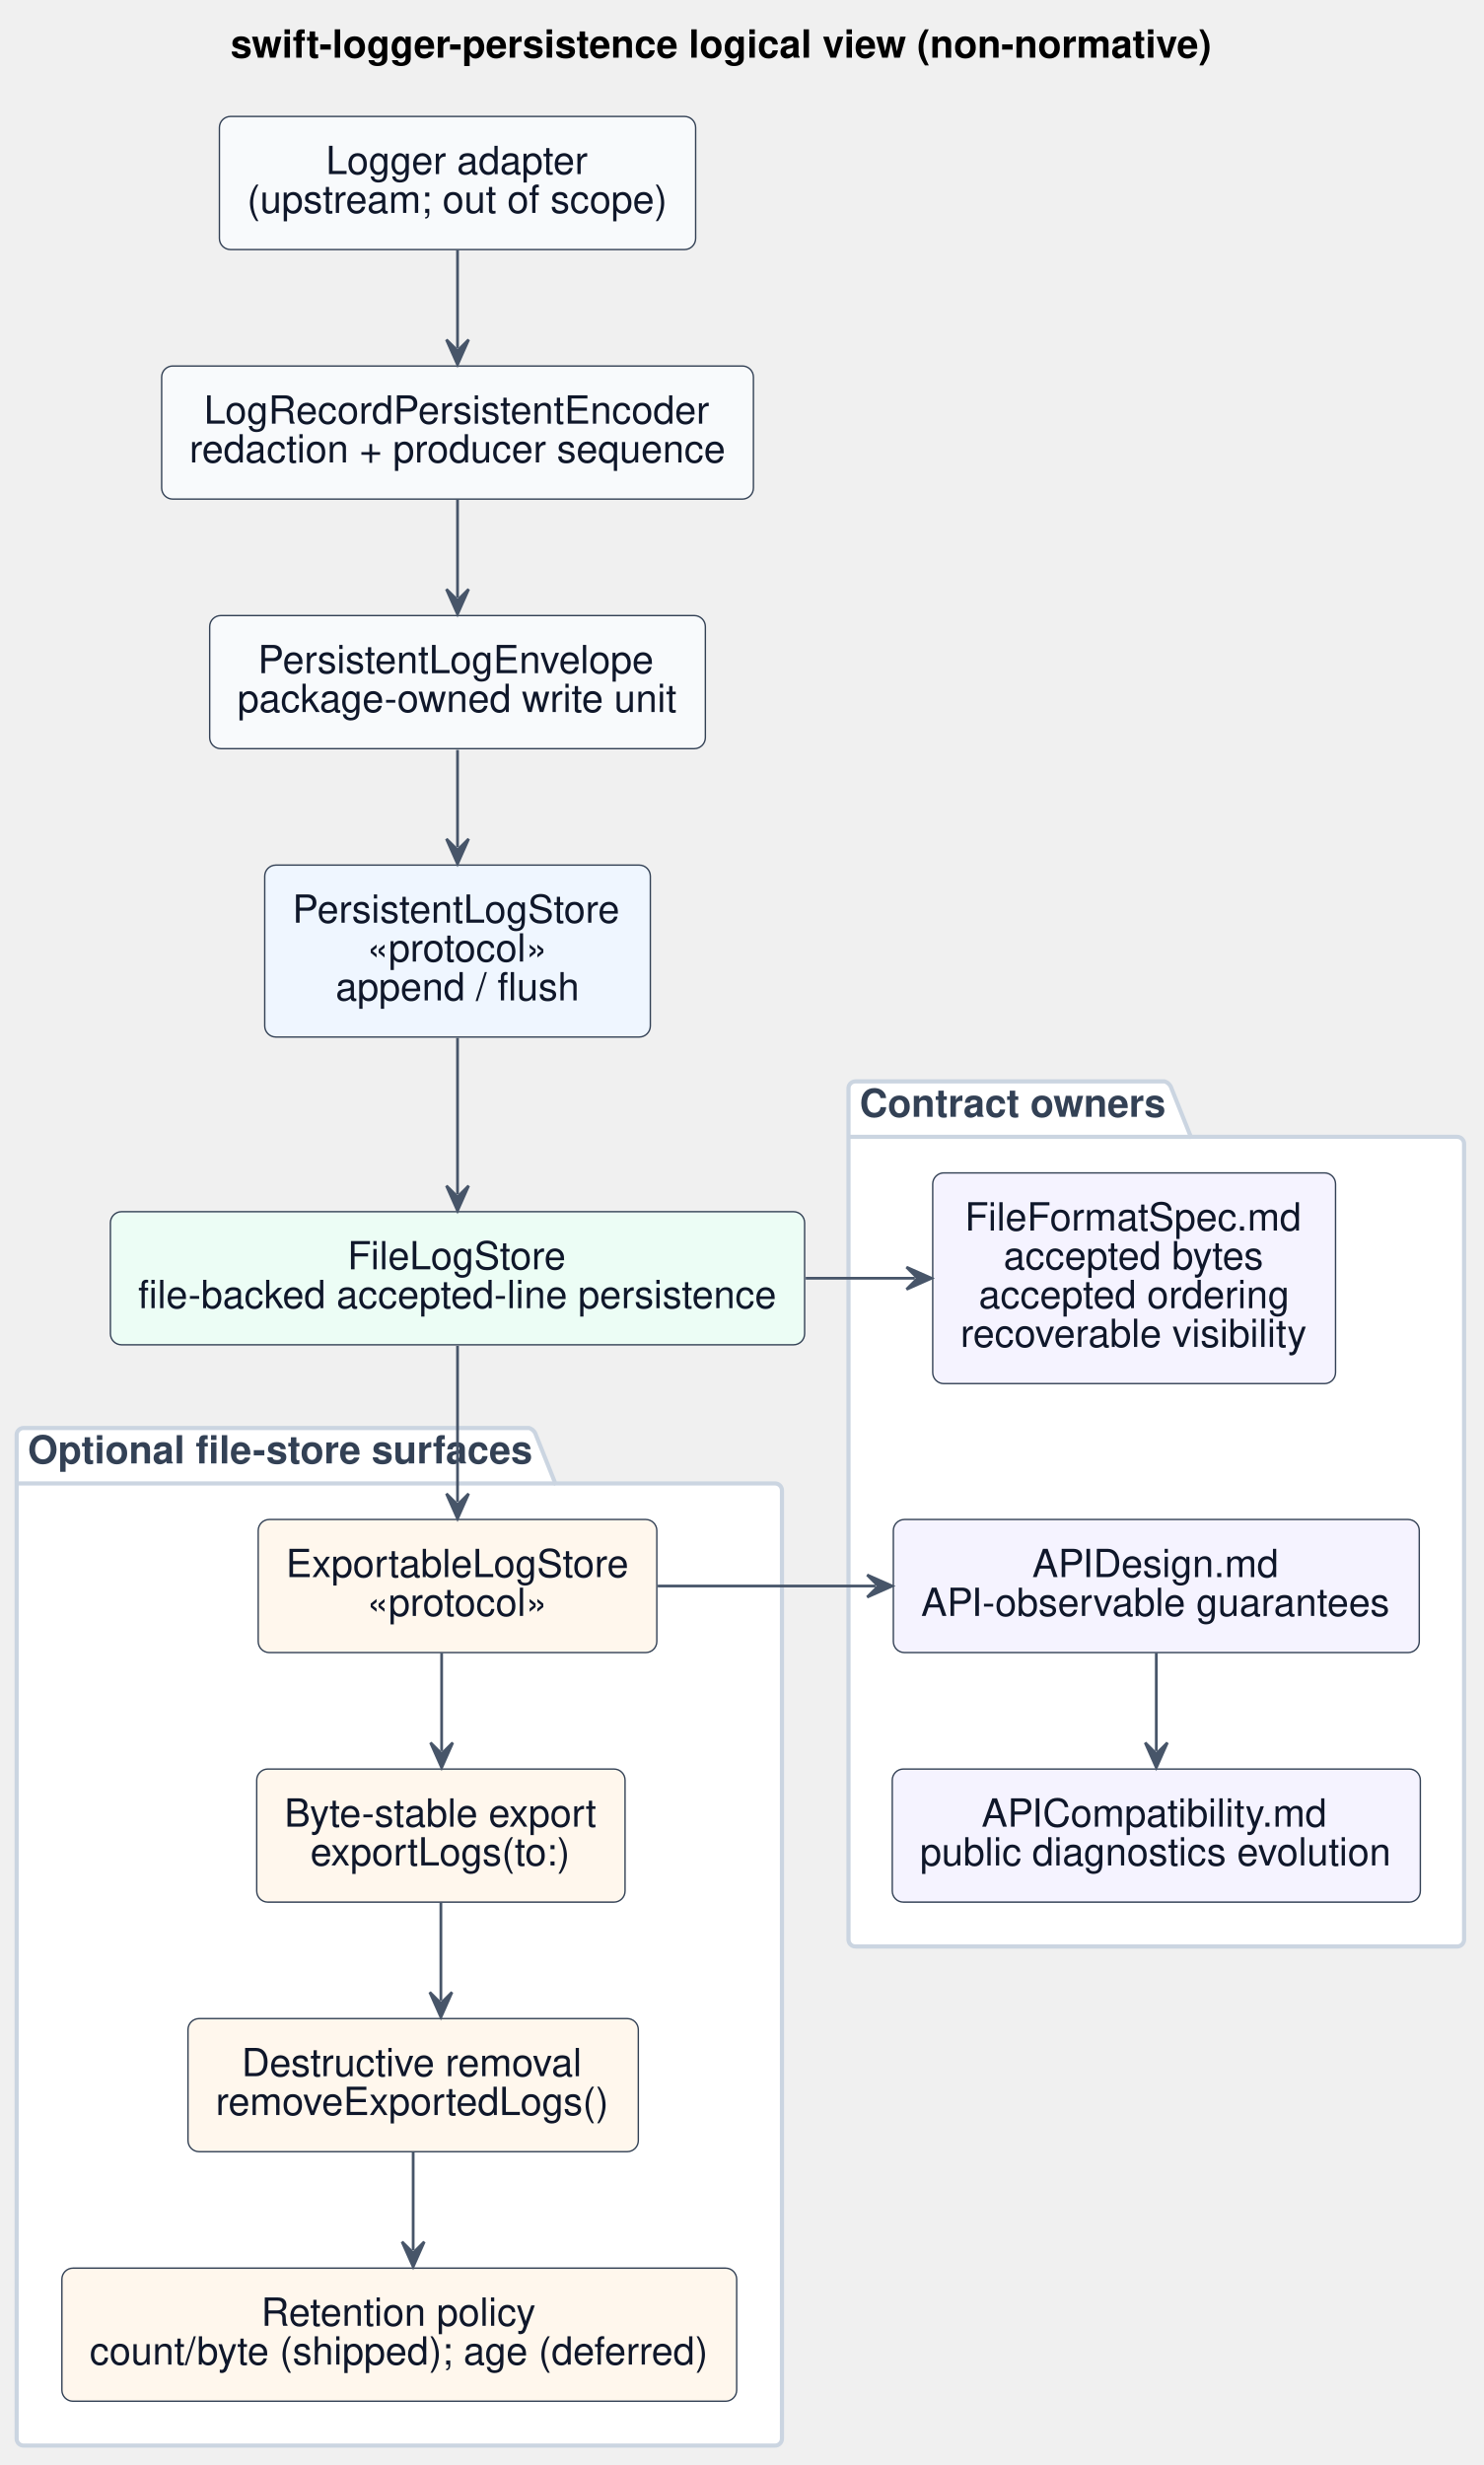
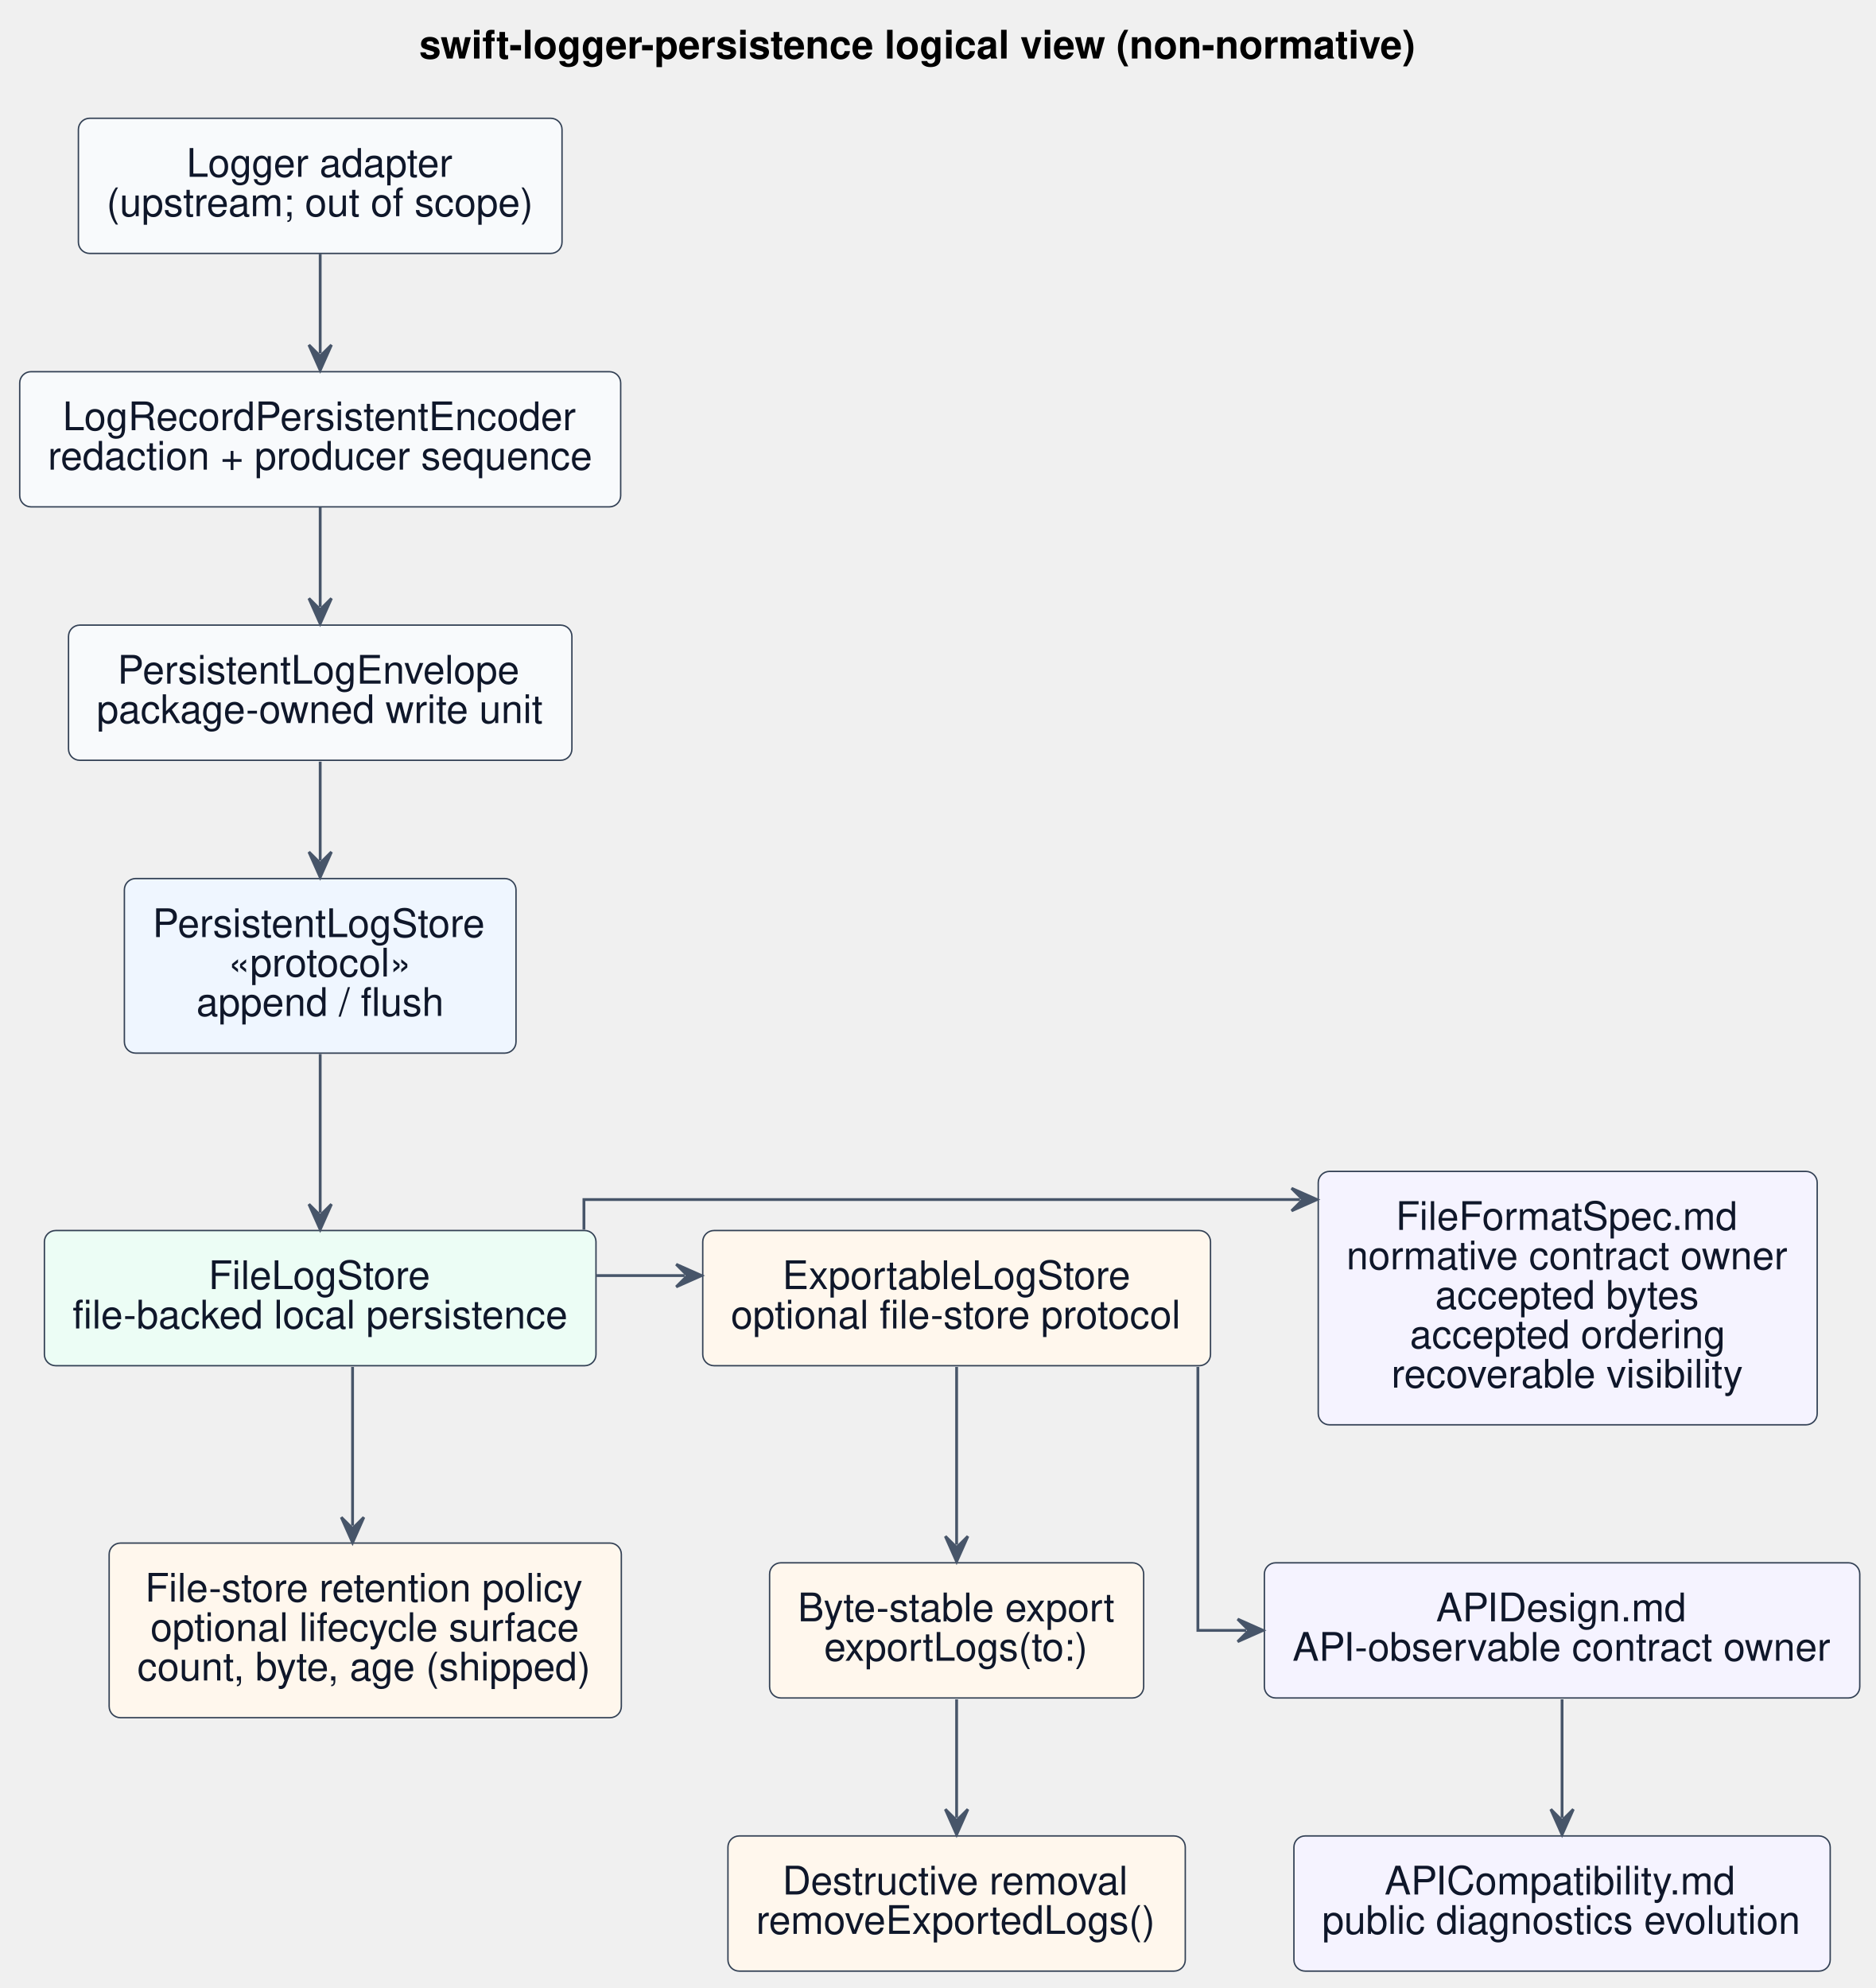
- <svg xmlns="http://www.w3.org/2000/svg" contentStyleType="text/css" data-diagram-type="DESCRIPTION" height="889px" preserveAspectRatio="none" style="width:535px;height:889px;background:#FFFFFF;" version="1.1" viewBox="0 0 535 889" width="535px" zoomAndPan="magnify">
+ <svg xmlns="http://www.w3.org/2000/svg" contentStyleType="text/css" data-diagram-type="DESCRIPTION" height="706px" preserveAspectRatio="none" style="width:666px;height:706px;background:#FFFFFF;" version="1.1" viewBox="0 0 666 706" width="666px" zoomAndPan="magnify">
  <defs />
  <g>
-     <text fill="#000000" font-family="Helvetica" font-size="14" font-weight="bold" lengthAdjust="spacing" textLength="354.731" x="83.135" y="20.78">swift-logger-persistence logical view (non-normative)</text>
-     <g class="cluster" data-entity="Optional file-store surfaces" data-source-line="33" data-uid="ent0007" id="cluster_Optional file-store surfaces">
-       <path d="M8.5,515 L190.769,515 A3.75,3.75 0 0 1 193.269,517.5 L200.269,535 L279.5,535 A2.5,2.5 0 0 1 282,537.5 L282,879.5 A2.5,2.5 0 0 1 279.5,882 L8.5,882 A2.5,2.5 0 0 1 6,879.5 L6,517.5 A2.5,2.5 0 0 1 8.5,515" fill="#FFFFFF" style="stroke:#CBD5E1;stroke-width:1.5;" />
-       <line style="stroke:#CBD5E1;stroke-width:1.5;" x1="6" x2="200.269" y1="535" y2="535" />
-       <text fill="#334155" font-family="Helvetica" font-size="14" font-weight="bold" lengthAdjust="spacing" textLength="181.269" x="10" y="527.78">Optional file-store surfaces</text>
+     <text fill="#000000" font-family="Helvetica" font-size="14" font-weight="bold" lengthAdjust="spacing" textLength="354.731" x="148.843" y="20.78">swift-logger-persistence logical view (non-normative)</text>
+     <g class="entity" data-entity="Adapter" data-source-line="21" data-uid="ent0002" id="entity_Adapter">
+       <rect fill="#F8FAFC" height="48" rx="4" ry="4" style="stroke:#334155;stroke-width:0.5;" width="171.737" x="27.84" y="42" />
+       <text fill="#0F172A" font-family="Helvetica" font-size="14" lengthAdjust="spacing" textLength="94.965" x="66.226" y="62.78">Logger adapter</text>
+       <text fill="#0F172A" font-family="Helvetica" font-size="14" lengthAdjust="spacing" textLength="151.737" x="37.84" y="76.78">(upstream; out of scope)</text>
    </g>
-     <g class="cluster" data-entity="Contract owners" data-source-line="40" data-uid="ent0012" id="cluster_Contract owners">
-       <path d="M308.5,390 L419.962,390 A3.75,3.75 0 0 1 422.462,392.5 L429.462,410 L525.5,410 A2.5,2.5 0 0 1 528,412.5 L528,699.5 A2.5,2.5 0 0 1 525.5,702 L308.5,702 A2.5,2.5 0 0 1 306,699.5 L306,392.5 A2.5,2.5 0 0 1 308.5,390" fill="#FFFFFF" style="stroke:#CBD5E1;stroke-width:1.5;" />
-       <line style="stroke:#CBD5E1;stroke-width:1.5;" x1="306" x2="429.462" y1="410" y2="410" />
-       <text fill="#334155" font-family="Helvetica" font-size="14" font-weight="bold" lengthAdjust="spacing" textLength="110.462" x="310" y="402.78">Contract owners</text>
+     <g class="entity" data-entity="Encoder" data-source-line="22" data-uid="ent0003" id="entity_Encoder">
+       <rect fill="#F8FAFC" height="48" rx="4" ry="4" style="stroke:#334155;stroke-width:0.5;" width="213.409" x="7" y="132" />
+       <text fill="#0F172A" font-family="Helvetica" font-size="14" lengthAdjust="spacing" textLength="182.882" x="22.264" y="152.78">LogRecordPersistentEncoder</text>
+       <text fill="#0F172A" font-family="Helvetica" font-size="14" lengthAdjust="spacing" textLength="193.409" x="17" y="166.78">redaction + producer sequence</text>
    </g>
-     <g class="entity" data-entity="Exportable" data-source-line="34" data-uid="ent0008" id="entity_Exportable">
-       <rect fill="#FFF7ED" height="48" rx="4" ry="4" style="stroke:#334155;stroke-width:0.5;" width="143.751" x="93.12" y="548" />
-       <text fill="#0F172A" font-family="Helvetica" font-size="14" lengthAdjust="spacing" textLength="123.751" x="103.12" y="568.78">ExportableLogStore</text>
-       <text fill="#0F172A" font-family="Helvetica" font-size="14" lengthAdjust="spacing" textLength="65.379" x="132.306" y="582.78">«protocol»</text>
+     <g class="entity" data-entity="Envelope" data-source-line="23" data-uid="ent0004" id="entity_Envelope">
+       <rect fill="#F8FAFC" height="48" rx="4" ry="4" style="stroke:#334155;stroke-width:0.5;" width="178.758" x="24.33" y="222" />
+       <text fill="#0F172A" font-family="Helvetica" font-size="14" lengthAdjust="spacing" textLength="143.985" x="41.716" y="242.78">PersistentLogEnvelope</text>
+       <text fill="#0F172A" font-family="Helvetica" font-size="14" lengthAdjust="spacing" textLength="158.758" x="34.33" y="256.78">package-owned write unit</text>
    </g>
-     <g class="entity" data-entity="Export" data-source-line="35" data-uid="ent0009" id="entity_Export">
-       <rect fill="#FFF7ED" height="48" rx="4" ry="4" style="stroke:#334155;stroke-width:0.5;" width="132.834" x="92.58" y="638" />
-       <text fill="#0F172A" font-family="Helvetica" font-size="14" lengthAdjust="spacing" textLength="112.834" x="102.58" y="658.78">Byte-stable export</text>
-       <text fill="#0F172A" font-family="Helvetica" font-size="14" lengthAdjust="spacing" textLength="94.158" x="111.918" y="672.78">exportLogs(to:)</text>
+     <g class="entity" data-entity="Store" data-source-line="24" data-uid="ent0005" id="entity_Store">
+       <rect fill="#EFF6FF" height="62" rx="4" ry="4" style="stroke:#334155;stroke-width:0.5;" width="139.068" x="44.17" y="312" />
+       <text fill="#0F172A" font-family="Helvetica" font-size="14" lengthAdjust="spacing" textLength="119.068" x="54.17" y="332.78">PersistentLogStore</text>
+       <text fill="#0F172A" font-family="Helvetica" font-size="14" lengthAdjust="spacing" textLength="65.379" x="81.015" y="346.78">«protocol»</text>
+       <text fill="#0F172A" font-family="Helvetica" font-size="14" lengthAdjust="spacing" textLength="87.958" x="69.725" y="360.78">append / flush</text>
    </g>
-     <g class="entity" data-entity="Remove" data-source-line="36" data-uid="ent0010" id="entity_Remove">
-       <rect fill="#FFF7ED" height="48" rx="4" ry="4" style="stroke:#334155;stroke-width:0.5;" width="162.399" x="67.8" y="728" />
-       <text fill="#0F172A" font-family="Helvetica" font-size="14" lengthAdjust="spacing" textLength="123.703" x="87.148" y="748.78">Destructive removal</text>
-       <text fill="#0F172A" font-family="Helvetica" font-size="14" lengthAdjust="spacing" textLength="142.399" x="77.8" y="762.78">removeExportedLogs()</text>
+     <g class="entity" data-entity="FileStore" data-source-line="25" data-uid="ent0006" id="entity_FileStore">
+       <rect fill="#ECFDF5" height="48" rx="4" ry="4" style="stroke:#334155;stroke-width:0.5;" width="195.868" x="15.77" y="437" />
+       <text fill="#0F172A" font-family="Helvetica" font-size="14" lengthAdjust="spacing" textLength="79.379" x="74.015" y="457.78">FileLogStore</text>
+       <text fill="#0F172A" font-family="Helvetica" font-size="14" lengthAdjust="spacing" textLength="175.868" x="25.77" y="471.78">file-backed local persistence</text>
    </g>
-     <g class="entity" data-entity="Retention" data-source-line="37" data-uid="ent0011" id="entity_Retention">
-       <rect fill="#FFF7ED" height="48" rx="4" ry="4" style="stroke:#334155;stroke-width:0.5;" width="243.351" x="22.32" y="818" />
-       <text fill="#0F172A" font-family="Helvetica" font-size="14" lengthAdjust="spacing" textLength="99.613" x="94.189" y="838.78">Retention policy</text>
-       <text fill="#0F172A" font-family="Helvetica" font-size="14" lengthAdjust="spacing" textLength="223.351" x="32.32" y="852.78">count/byte (shipped); age (deferred)</text>
+     <g class="entity" data-entity="Exportable" data-source-line="27" data-uid="ent0007" id="entity_Exportable">
+       <rect fill="#FFF7ED" height="48" rx="4" ry="4" style="stroke:#334155;stroke-width:0.5;" width="180.31" x="249.55" y="437" />
+       <text fill="#0F172A" font-family="Helvetica" font-size="14" lengthAdjust="spacing" textLength="123.751" x="277.829" y="457.78">ExportableLogStore</text>
+       <text fill="#0F172A" font-family="Helvetica" font-size="14" lengthAdjust="spacing" textLength="160.31" x="259.55" y="471.78">optional file-store protocol</text>
    </g>
-     <g class="entity" data-entity="Format" data-source-line="41" data-uid="ent0013" id="entity_Format">
-       <rect fill="#F5F3FF" height="76" rx="4" ry="4" style="stroke:#334155;stroke-width:0.5;" width="145.269" x="336.37" y="423" />
-       <text fill="#0F172A" font-family="Helvetica" font-size="14" lengthAdjust="spacing" textLength="122.144" x="347.932" y="443.78">FileFormatSpec.md</text>
-       <text fill="#0F172A" font-family="Helvetica" font-size="14" lengthAdjust="spacing" textLength="94.172" x="361.918" y="457.78">accepted bytes</text>
-       <text fill="#0F172A" font-family="Helvetica" font-size="14" lengthAdjust="spacing" textLength="112.075" x="352.967" y="471.78">accepted ordering</text>
-       <text fill="#0F172A" font-family="Helvetica" font-size="14" lengthAdjust="spacing" textLength="125.269" x="346.37" y="485.78">recoverable visibility</text>
+     <g class="entity" data-entity="Export" data-source-line="28" data-uid="ent0008" id="entity_Export">
+       <rect fill="#FFF7ED" height="48" rx="4" ry="4" style="stroke:#334155;stroke-width:0.5;" width="132.834" x="273.29" y="555" />
+       <text fill="#0F172A" font-family="Helvetica" font-size="14" lengthAdjust="spacing" textLength="112.834" x="283.29" y="575.78">Byte-stable export</text>
+       <text fill="#0F172A" font-family="Helvetica" font-size="14" lengthAdjust="spacing" textLength="94.158" x="292.628" y="589.78">exportLogs(to:)</text>
    </g>
-     <g class="entity" data-entity="API" data-source-line="42" data-uid="ent0014" id="entity_API">
-       <rect fill="#F5F3FF" height="48" rx="4" ry="4" style="stroke:#334155;stroke-width:0.5;" width="189.661" x="322.17" y="548" />
-       <text fill="#0F172A" font-family="Helvetica" font-size="14" lengthAdjust="spacing" textLength="89.482" x="372.259" y="568.78">APIDesign.md</text>
-       <text fill="#0F172A" font-family="Helvetica" font-size="14" lengthAdjust="spacing" textLength="169.661" x="332.17" y="582.78">API-observable guarantees</text>
+     <g class="entity" data-entity="Remove" data-source-line="29" data-uid="ent0009" id="entity_Remove">
+       <rect fill="#FFF7ED" height="48" rx="4" ry="4" style="stroke:#334155;stroke-width:0.5;" width="162.399" x="258.5" y="652" />
+       <text fill="#0F172A" font-family="Helvetica" font-size="14" lengthAdjust="spacing" textLength="123.703" x="277.848" y="672.78">Destructive removal</text>
+       <text fill="#0F172A" font-family="Helvetica" font-size="14" lengthAdjust="spacing" textLength="142.399" x="268.5" y="686.78">removeExportedLogs()</text>
    </g>
-     <g class="entity" data-entity="Compatibility" data-source-line="43" data-uid="ent0015" id="entity_Compatibility">
-       <rect fill="#F5F3FF" height="48" rx="4" ry="4" style="stroke:#334155;stroke-width:0.5;" width="190.44" x="321.78" y="638" />
-       <text fill="#0F172A" font-family="Helvetica" font-size="14" lengthAdjust="spacing" textLength="126.041" x="353.98" y="658.78">APICompatibility.md</text>
-       <text fill="#0F172A" font-family="Helvetica" font-size="14" lengthAdjust="spacing" textLength="170.44" x="331.78" y="672.78">public diagnostics evolution</text>
+     <g class="entity" data-entity="Retention" data-source-line="30" data-uid="ent0010" id="entity_Retention">
+       <rect fill="#FFF7ED" height="62" rx="4" ry="4" style="stroke:#334155;stroke-width:0.5;" width="181.882" x="38.76" y="548" />
+       <text fill="#0F172A" font-family="Helvetica" font-size="14" lengthAdjust="spacing" textLength="156.399" x="51.501" y="568.78">File-store retention policy</text>
+       <text fill="#0F172A" font-family="Helvetica" font-size="14" lengthAdjust="spacing" textLength="152.523" x="53.439" y="582.78">optional lifecycle surface</text>
+       <text fill="#0F172A" font-family="Helvetica" font-size="14" lengthAdjust="spacing" textLength="161.882" x="48.76" y="596.78">count, byte, age (shipped)</text>
    </g>
-     <g class="entity" data-entity="Adapter" data-source-line="27" data-uid="ent0002" id="entity_Adapter">
-       <rect fill="#F8FAFC" height="48" rx="4" ry="4" style="stroke:#334155;stroke-width:0.5;" width="171.737" x="79.13" y="42" />
-       <text fill="#0F172A" font-family="Helvetica" font-size="14" lengthAdjust="spacing" textLength="94.965" x="117.516" y="62.78">Logger adapter</text>
-       <text fill="#0F172A" font-family="Helvetica" font-size="14" lengthAdjust="spacing" textLength="151.737" x="89.13" y="76.78">(upstream; out of scope)</text>
+     <g class="entity" data-entity="Format" data-source-line="32" data-uid="ent0011" id="entity_Format">
+       <rect fill="#F5F3FF" height="90" rx="4" ry="4" style="stroke:#334155;stroke-width:0.5;" width="177.179" x="468.12" y="416" />
+       <text fill="#0F172A" font-family="Helvetica" font-size="14" lengthAdjust="spacing" textLength="122.144" x="495.637" y="436.78">FileFormatSpec.md</text>
+       <text fill="#0F172A" font-family="Helvetica" font-size="14" lengthAdjust="spacing" textLength="157.179" x="478.12" y="450.78">normative contract owner</text>
+       <text fill="#0F172A" font-family="Helvetica" font-size="14" lengthAdjust="spacing" textLength="94.172" x="509.623" y="464.78">accepted bytes</text>
+       <text fill="#0F172A" font-family="Helvetica" font-size="14" lengthAdjust="spacing" textLength="112.075" x="500.672" y="478.78">accepted ordering</text>
+       <text fill="#0F172A" font-family="Helvetica" font-size="14" lengthAdjust="spacing" textLength="125.269" x="494.075" y="492.78">recoverable visibility</text>
    </g>
-     <g class="entity" data-entity="Encoder" data-source-line="28" data-uid="ent0003" id="entity_Encoder">
-       <rect fill="#F8FAFC" height="48" rx="4" ry="4" style="stroke:#334155;stroke-width:0.5;" width="213.409" x="58.3" y="132" />
-       <text fill="#0F172A" font-family="Helvetica" font-size="14" lengthAdjust="spacing" textLength="182.882" x="73.564" y="152.78">LogRecordPersistentEncoder</text>
-       <text fill="#0F172A" font-family="Helvetica" font-size="14" lengthAdjust="spacing" textLength="193.409" x="68.3" y="166.78">redaction + producer sequence</text>
+     <g class="entity" data-entity="API" data-source-line="33" data-uid="ent0012" id="entity_API">
+       <rect fill="#F5F3FF" height="48" rx="4" ry="4" style="stroke:#334155;stroke-width:0.5;" width="211.427" x="448.99" y="555" />
+       <text fill="#0F172A" font-family="Helvetica" font-size="14" lengthAdjust="spacing" textLength="89.482" x="509.962" y="575.78">APIDesign.md</text>
+       <text fill="#0F172A" font-family="Helvetica" font-size="14" lengthAdjust="spacing" textLength="191.427" x="458.99" y="589.78">API-observable contract owner</text>
    </g>
-     <g class="entity" data-entity="Envelope" data-source-line="29" data-uid="ent0004" id="entity_Envelope">
-       <rect fill="#F8FAFC" height="48" rx="4" ry="4" style="stroke:#334155;stroke-width:0.5;" width="178.758" x="75.62" y="222" />
-       <text fill="#0F172A" font-family="Helvetica" font-size="14" lengthAdjust="spacing" textLength="143.985" x="93.006" y="242.78">PersistentLogEnvelope</text>
-       <text fill="#0F172A" font-family="Helvetica" font-size="14" lengthAdjust="spacing" textLength="158.758" x="85.62" y="256.78">package-owned write unit</text>
+     <g class="entity" data-entity="Compatibility" data-source-line="34" data-uid="ent0013" id="entity_Compatibility">
+       <rect fill="#F5F3FF" height="48" rx="4" ry="4" style="stroke:#334155;stroke-width:0.5;" width="190.44" x="459.48" y="652" />
+       <text fill="#0F172A" font-family="Helvetica" font-size="14" lengthAdjust="spacing" textLength="126.041" x="491.68" y="672.78">APICompatibility.md</text>
+       <text fill="#0F172A" font-family="Helvetica" font-size="14" lengthAdjust="spacing" textLength="170.44" x="469.48" y="686.78">public diagnostics evolution</text>
    </g>
-     <g class="entity" data-entity="Store" data-source-line="30" data-uid="ent0005" id="entity_Store">
-       <rect fill="#EFF6FF" height="62" rx="4" ry="4" style="stroke:#334155;stroke-width:0.5;" width="139.068" x="95.47" y="312" />
-       <text fill="#0F172A" font-family="Helvetica" font-size="14" lengthAdjust="spacing" textLength="119.068" x="105.47" y="332.78">PersistentLogStore</text>
-       <text fill="#0F172A" font-family="Helvetica" font-size="14" lengthAdjust="spacing" textLength="65.379" x="132.315" y="346.78">«protocol»</text>
-       <text fill="#0F172A" font-family="Helvetica" font-size="14" lengthAdjust="spacing" textLength="87.958" x="121.025" y="360.78">append / flush</text>
+     <g class="link" data-entity-1="Adapter" data-entity-2="Encoder" data-source-line="36" data-uid="lnk14" id="link_Adapter_Encoder">
+       <path d="M113.7,90.12 C113.7,102.93 113.7,112.64 113.7,125.5" fill="none" id="Adapter-to-Encoder" style="stroke:#475569;stroke-width:1;" />
+       <polygon fill="#475569" points="113.7,131.5,117.7,122.5,113.7,126.5,109.7,122.5,113.7,131.5" style="stroke:#475569;stroke-width:1;" />
    </g>
-     <g class="entity" data-entity="FileStore" data-source-line="31" data-uid="ent0006" id="entity_FileStore">
-       <rect fill="#ECFDF5" height="48" rx="4" ry="4" style="stroke:#334155;stroke-width:0.5;" width="250.351" x="39.82" y="437" />
-       <text fill="#0F172A" font-family="Helvetica" font-size="14" lengthAdjust="spacing" textLength="79.379" x="125.306" y="457.78">FileLogStore</text>
-       <text fill="#0F172A" font-family="Helvetica" font-size="14" lengthAdjust="spacing" textLength="230.351" x="49.82" y="471.78">file-backed accepted-line persistence</text>
+     <g class="link" data-entity-1="Encoder" data-entity-2="Envelope" data-source-line="37" data-uid="lnk15" id="link_Encoder_Envelope">
+       <path d="M113.7,180.12 C113.7,192.93 113.7,202.64 113.7,215.5" fill="none" id="Encoder-to-Envelope" style="stroke:#475569;stroke-width:1;" />
+       <polygon fill="#475569" points="113.7,221.5,117.7,212.5,113.7,216.5,109.7,212.5,113.7,221.5" style="stroke:#475569;stroke-width:1;" />
    </g>
-     <g class="link" data-entity-1="Adapter" data-entity-2="Encoder" data-source-line="46" data-uid="lnk16" id="link_Adapter_Encoder">
-       <path d="M165,90.12 C165,102.93 165,112.64 165,125.5" fill="none" id="Adapter-to-Encoder" style="stroke:#475569;stroke-width:1;" />
-       <polygon fill="#475569" points="165,131.5,169,122.5,165,126.5,161,122.5,165,131.5" style="stroke:#475569;stroke-width:1;" />
+     <g class="link" data-entity-1="Envelope" data-entity-2="Store" data-source-line="38" data-uid="lnk16" id="link_Envelope_Store">
+       <path d="M113.7,270.48 C113.7,282.94 113.7,292.23 113.7,305.55" fill="none" id="Envelope-to-Store" style="stroke:#475569;stroke-width:1;" />
+       <polygon fill="#475569" points="113.7,311.55,117.7,302.55,113.7,306.55,109.7,302.55,113.7,311.55" style="stroke:#475569;stroke-width:1;" />
    </g>
-     <g class="link" data-entity-1="Encoder" data-entity-2="Envelope" data-source-line="47" data-uid="lnk17" id="link_Encoder_Envelope">
-       <path d="M165,180.12 C165,192.93 165,202.64 165,215.5" fill="none" id="Encoder-to-Envelope" style="stroke:#475569;stroke-width:1;" />
-       <polygon fill="#475569" points="165,221.5,169,212.5,165,216.5,161,212.5,165,221.5" style="stroke:#475569;stroke-width:1;" />
+     <g class="link" data-entity-1="Store" data-entity-2="FileStore" data-source-line="39" data-uid="lnk17" id="link_Store_FileStore">
+       <path d="M113.7,374.31 C113.7,393.84 113.7,412.6 113.7,430.65" fill="none" id="Store-to-FileStore" style="stroke:#475569;stroke-width:1;" />
+       <polygon fill="#475569" points="113.7,436.65,117.7,427.65,113.7,431.65,109.7,427.65,113.7,436.65" style="stroke:#475569;stroke-width:1;" />
    </g>
-     <g class="link" data-entity-1="Envelope" data-entity-2="Store" data-source-line="48" data-uid="lnk18" id="link_Envelope_Store">
-       <path d="M165,270.48 C165,282.94 165,292.23 165,305.55" fill="none" id="Envelope-to-Store" style="stroke:#475569;stroke-width:1;" />
-       <polygon fill="#475569" points="165,311.55,169,302.55,165,306.55,161,302.55,165,311.55" style="stroke:#475569;stroke-width:1;" />
+     <g class="link" data-entity-1="FileStore" data-entity-2="Exportable" data-source-line="41" data-uid="lnk18" id="link_FileStore_Exportable">
+       <path d="M211.85,453 C224.23,453 230.87,453 243.13,453" fill="none" id="FileStore-to-Exportable" style="stroke:#475569;stroke-width:1;" />
+       <polygon fill="#475569" points="249.13,453,240.13,449,244.13,453,240.13,457,249.13,453" style="stroke:#475569;stroke-width:1;" />
    </g>
-     <g class="link" data-entity-1="Store" data-entity-2="FileStore" data-source-line="49" data-uid="lnk19" id="link_Store_FileStore">
-       <path d="M165,374.31 C165,393.84 165,412.6 165,430.65" fill="none" id="Store-to-FileStore" style="stroke:#475569;stroke-width:1;" />
-       <polygon fill="#475569" points="165,436.65,169,427.65,165,431.65,161,427.65,165,436.65" style="stroke:#475569;stroke-width:1;" />
+     <g class="link" data-entity-1="FileStore" data-entity-2="Retention" data-source-line="42" data-uid="lnk19" id="link_FileStore_Retention">
+       <path d="M125.2,485.45 C125.2,503.54 125.2,522.32 125.2,541.84" fill="none" id="FileStore-to-Retention" style="stroke:#475569;stroke-width:1;" />
+       <polygon fill="#475569" points="125.2,547.84,129.2,538.84,125.2,542.84,121.2,538.84,125.2,547.84" style="stroke:#475569;stroke-width:1;" />
    </g>
-     <g class="link" data-entity-1="FileStore" data-entity-2="Exportable" data-source-line="51" data-uid="lnk20" id="link_FileStore_Exportable">
-       <path d="M165,485.36 C165,503.87 165,523.2 165,541.7" fill="none" id="FileStore-to-Exportable" style="stroke:#475569;stroke-width:1;" />
-       <polygon fill="#475569" points="165,547.7,169,538.7,165,542.7,161,538.7,165,547.7" style="stroke:#475569;stroke-width:1;" />
+     <g class="link" data-entity-1="Exportable" data-entity-2="Export" data-source-line="44" data-uid="lnk21" id="link_Exportable_Export">
+       <path d="M339.7,485.45 C339.7,505.7 339.7,528.34 339.7,548.58" fill="none" id="Exportable-to-Export" style="stroke:#475569;stroke-width:1;" />
+       <polygon fill="#475569" points="339.7,554.58,343.7,545.58,339.7,549.58,335.7,545.58,339.7,554.58" style="stroke:#475569;stroke-width:1;" />
    </g>
-     <g class="link" data-entity-1="Exportable" data-entity-2="Export" data-source-line="52" data-uid="lnk21" id="link_Exportable_Export">
-       <path d="M159.27,596.12 C159.27,608.93 159.27,618.64 159.27,631.5" fill="none" id="Exportable-to-Export" style="stroke:#475569;stroke-width:1;" />
-       <polygon fill="#475569" points="159.27,637.5,163.27,628.5,159.27,632.5,155.27,628.5,159.27,637.5" style="stroke:#475569;stroke-width:1;" />
+     <g class="link" data-entity-1="Export" data-entity-2="Remove" data-source-line="45" data-uid="lnk22" id="link_Export_Remove">
+       <path d="M339.7,603.48 C339.7,618.18 339.7,630.83 339.7,645.53" fill="none" id="Export-to-Remove" style="stroke:#475569;stroke-width:1;" />
+       <polygon fill="#475569" points="339.7,651.53,343.7,642.53,339.7,646.53,335.7,642.53,339.7,651.53" style="stroke:#475569;stroke-width:1;" />
    </g>
-     <g class="link" data-entity-1="Export" data-entity-2="Remove" data-source-line="53" data-uid="lnk22" id="link_Export_Remove">
-       <path d="M159,686.12 C159,698.93 159,708.64 159,721.5" fill="none" id="Export-to-Remove" style="stroke:#475569;stroke-width:1;" />
-       <polygon fill="#475569" points="159,727.5,163,718.5,159,722.5,155,718.5,159,727.5" style="stroke:#475569;stroke-width:1;" />
+     <g class="link" data-entity-1="FileStore" data-entity-2="Format" data-source-line="47" data-uid="lnk23" id="link_FileStore_Format">
+       <path d="M207.36,436.69 C207.36,430.72 207.36,426 207.36,426 C207.36,426 358.14,426 461.65,426" fill="none" id="FileStore-to-Format" style="stroke:#475569;stroke-width:1;" />
+       <polygon fill="#475569" points="467.65,426,458.65,422,462.65,426,458.65,430,467.65,426" style="stroke:#475569;stroke-width:1;" />
    </g>
-     <g class="link" data-entity-1="Remove" data-entity-2="Retention" data-source-line="54" data-uid="lnk23" id="link_Remove_Retention">
-       <path d="M149,776.12 C149,788.93 149,798.64 149,811.5" fill="none" id="Remove-to-Retention" style="stroke:#475569;stroke-width:1;" />
-       <polygon fill="#475569" points="149,817.5,153,808.5,149,812.5,145,808.5,149,817.5" style="stroke:#475569;stroke-width:1;" />
+     <g class="link" data-entity-1="Exportable" data-entity-2="API" data-source-line="48" data-uid="lnk24" id="link_Exportable_API">
+       <path d="M425.38,485.45 C425.38,520.01 425.38,579 425.38,579 C425.38,579 428.78,579 442.5,579" fill="none" id="Exportable-to-API" style="stroke:#475569;stroke-width:1;" />
+       <polygon fill="#475569" points="448.5,579,439.5,575,443.5,579,439.5,583,448.5,579" style="stroke:#475569;stroke-width:1;" />
    </g>
-     <g class="link" data-entity-1="FileStore" data-entity-2="Format" data-source-line="56" data-uid="lnk24" id="link_FileStore_Format">
-       <path d="M290.57,461 C306.1,461 315.56,461 329.92,461" fill="none" id="FileStore-to-Format" style="stroke:#475569;stroke-width:1;" />
-       <polygon fill="#475569" points="335.92,461,326.92,457,330.92,461,326.92,465,335.92,461" style="stroke:#475569;stroke-width:1;" />
-     </g>
-     <g class="link" data-entity-1="Exportable" data-entity-2="API" data-source-line="57" data-uid="lnk25" id="link_Exportable_API">
-       <path d="M237.21,572 C263.54,572 287.72,572 315.74,572" fill="none" id="Exportable-to-API" style="stroke:#475569;stroke-width:1;" />
-       <polygon fill="#475569" points="321.74,572,312.74,568,316.74,572,312.74,576,321.74,572" style="stroke:#475569;stroke-width:1;" />
-     </g>
-     <g class="link" data-entity-1="API" data-entity-2="Compatibility" data-source-line="58" data-uid="lnk26" id="link_API_Compatibility">
-       <path d="M417,596.12 C417,608.93 417,618.64 417,631.5" fill="none" id="API-to-Compatibility" style="stroke:#475569;stroke-width:1;" />
-       <polygon fill="#475569" points="417,637.5,421,628.5,417,632.5,413,628.5,417,637.5" style="stroke:#475569;stroke-width:1;" />
+     <g class="link" data-entity-1="API" data-entity-2="Compatibility" data-source-line="49" data-uid="lnk25" id="link_API_Compatibility">
+       <path d="M554.7,603.48 C554.7,618.18 554.7,630.83 554.7,645.53" fill="none" id="API-to-Compatibility" style="stroke:#475569;stroke-width:1;" />
+       <polygon fill="#475569" points="554.7,651.53,558.7,642.53,554.7,646.53,550.7,642.53,554.7,651.53" style="stroke:#475569;stroke-width:1;" />
    </g>
  </g>
</svg>
